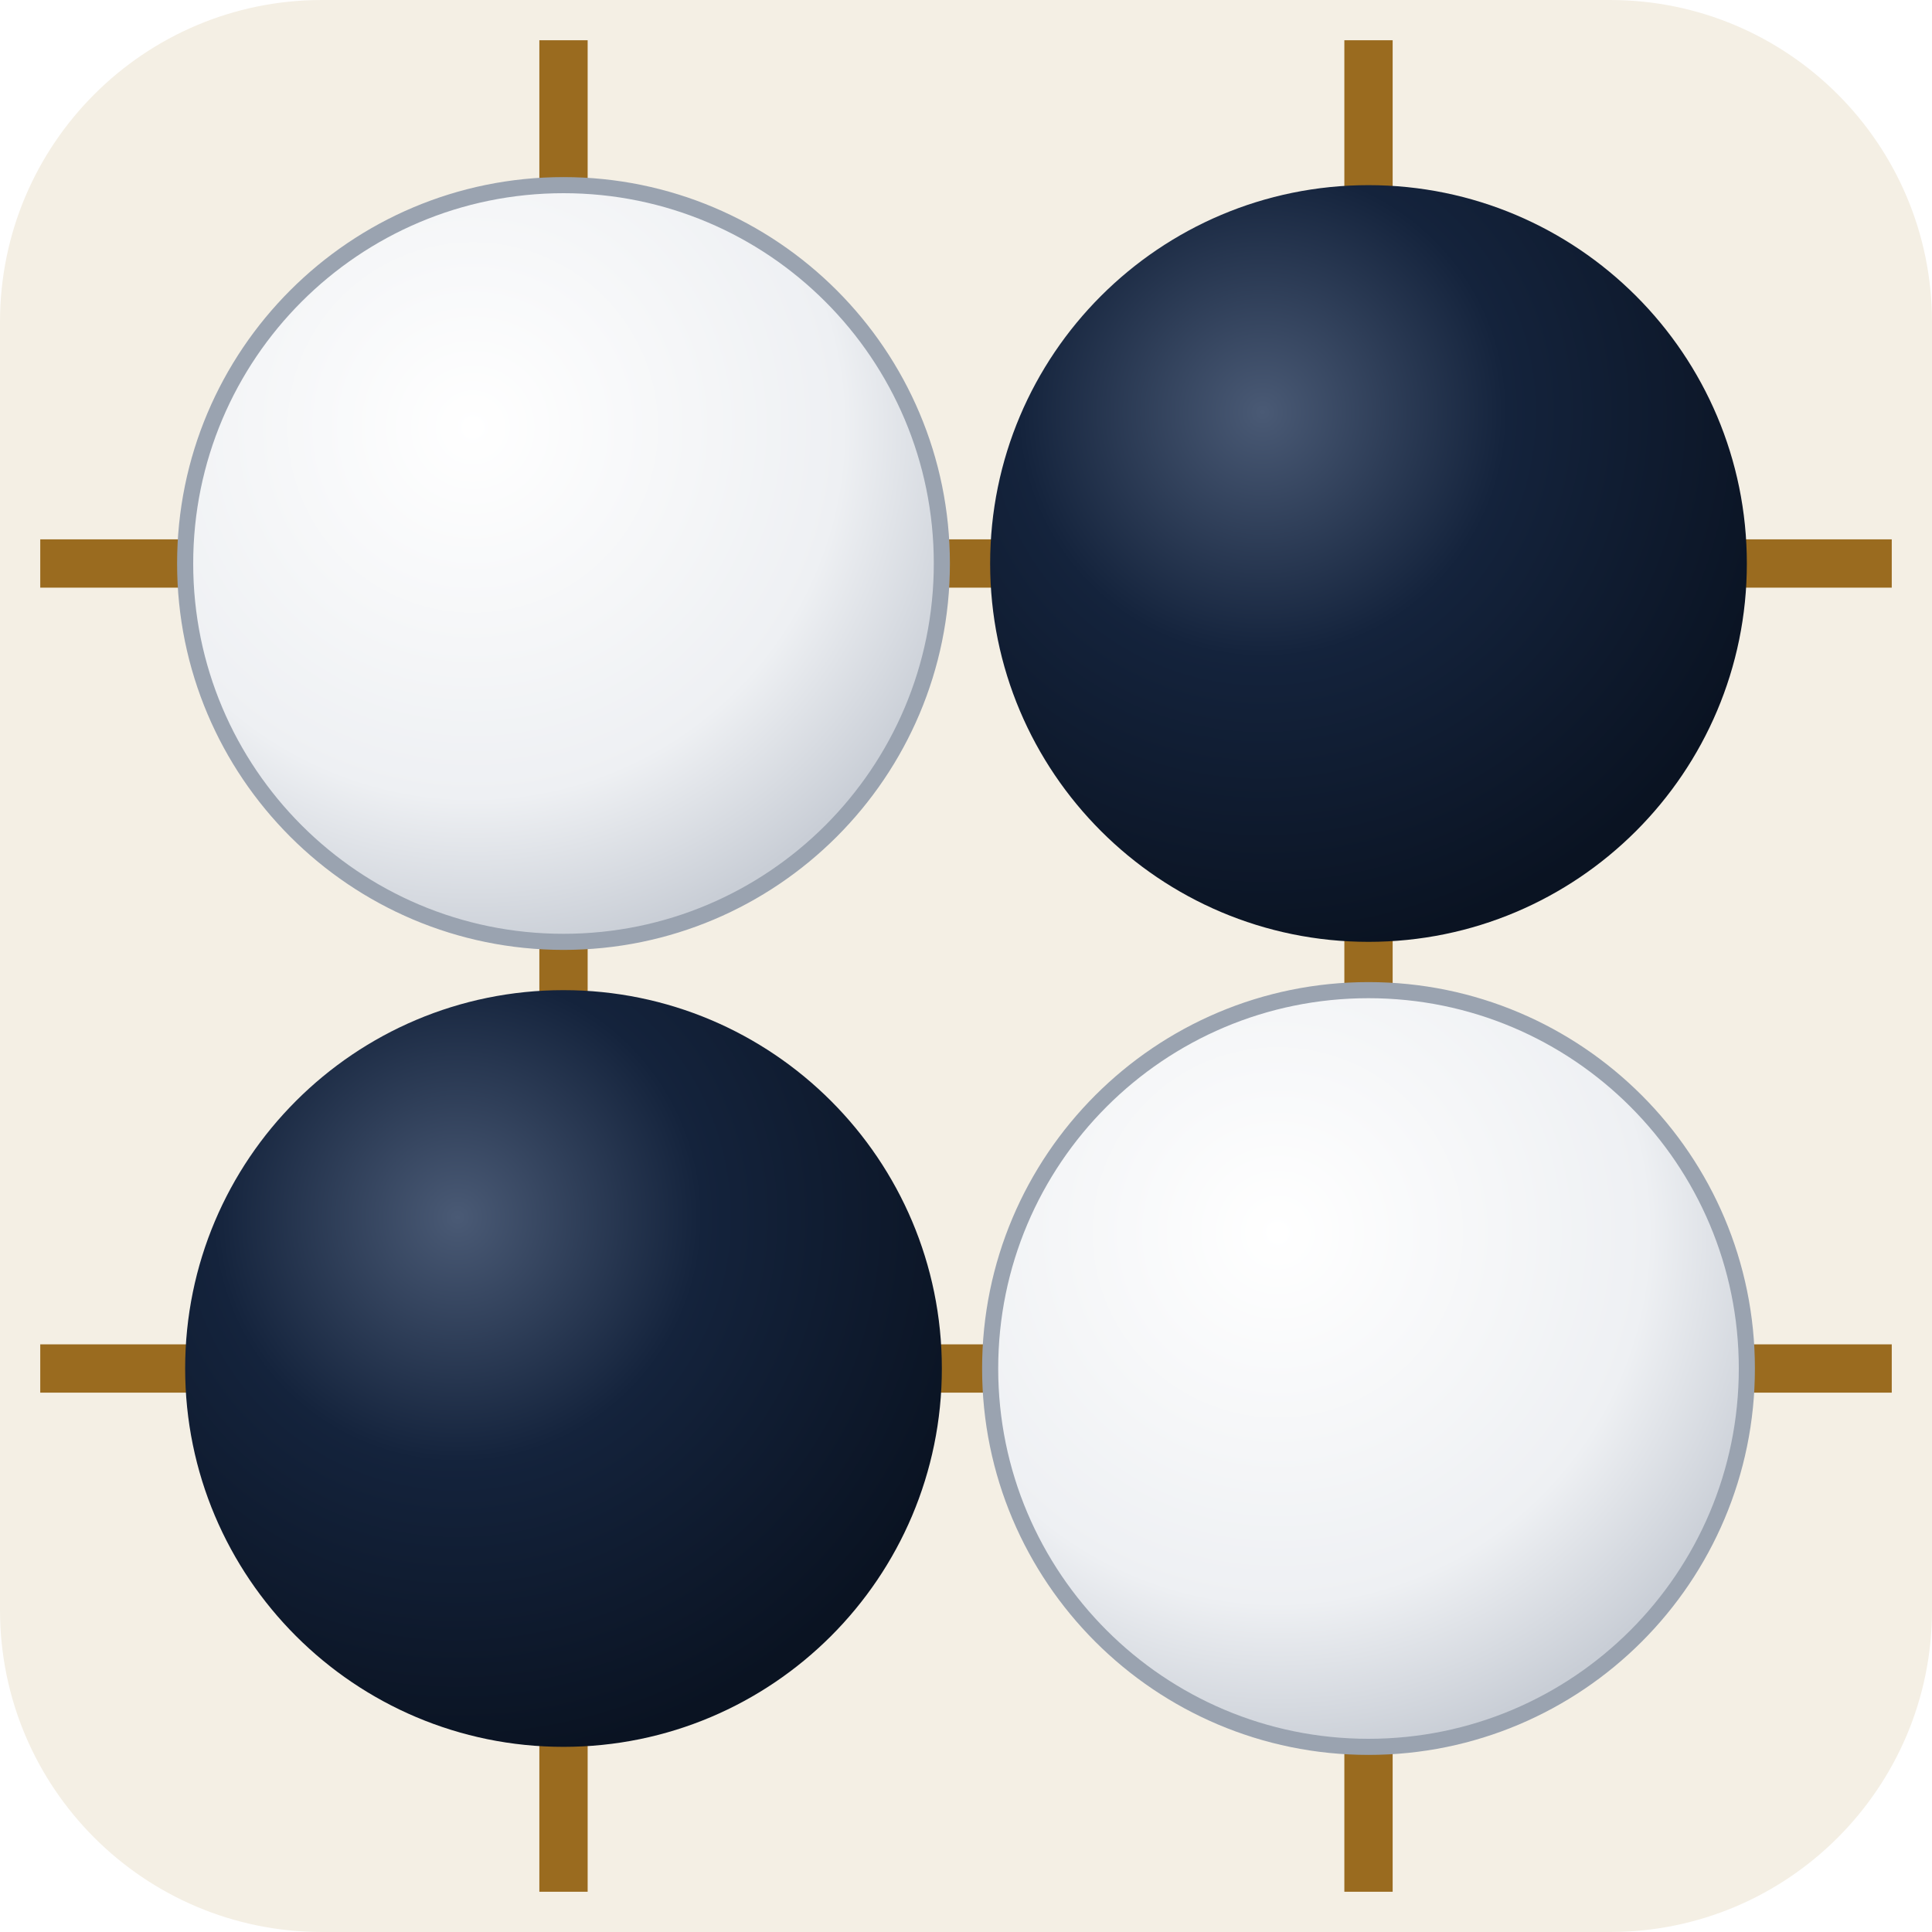
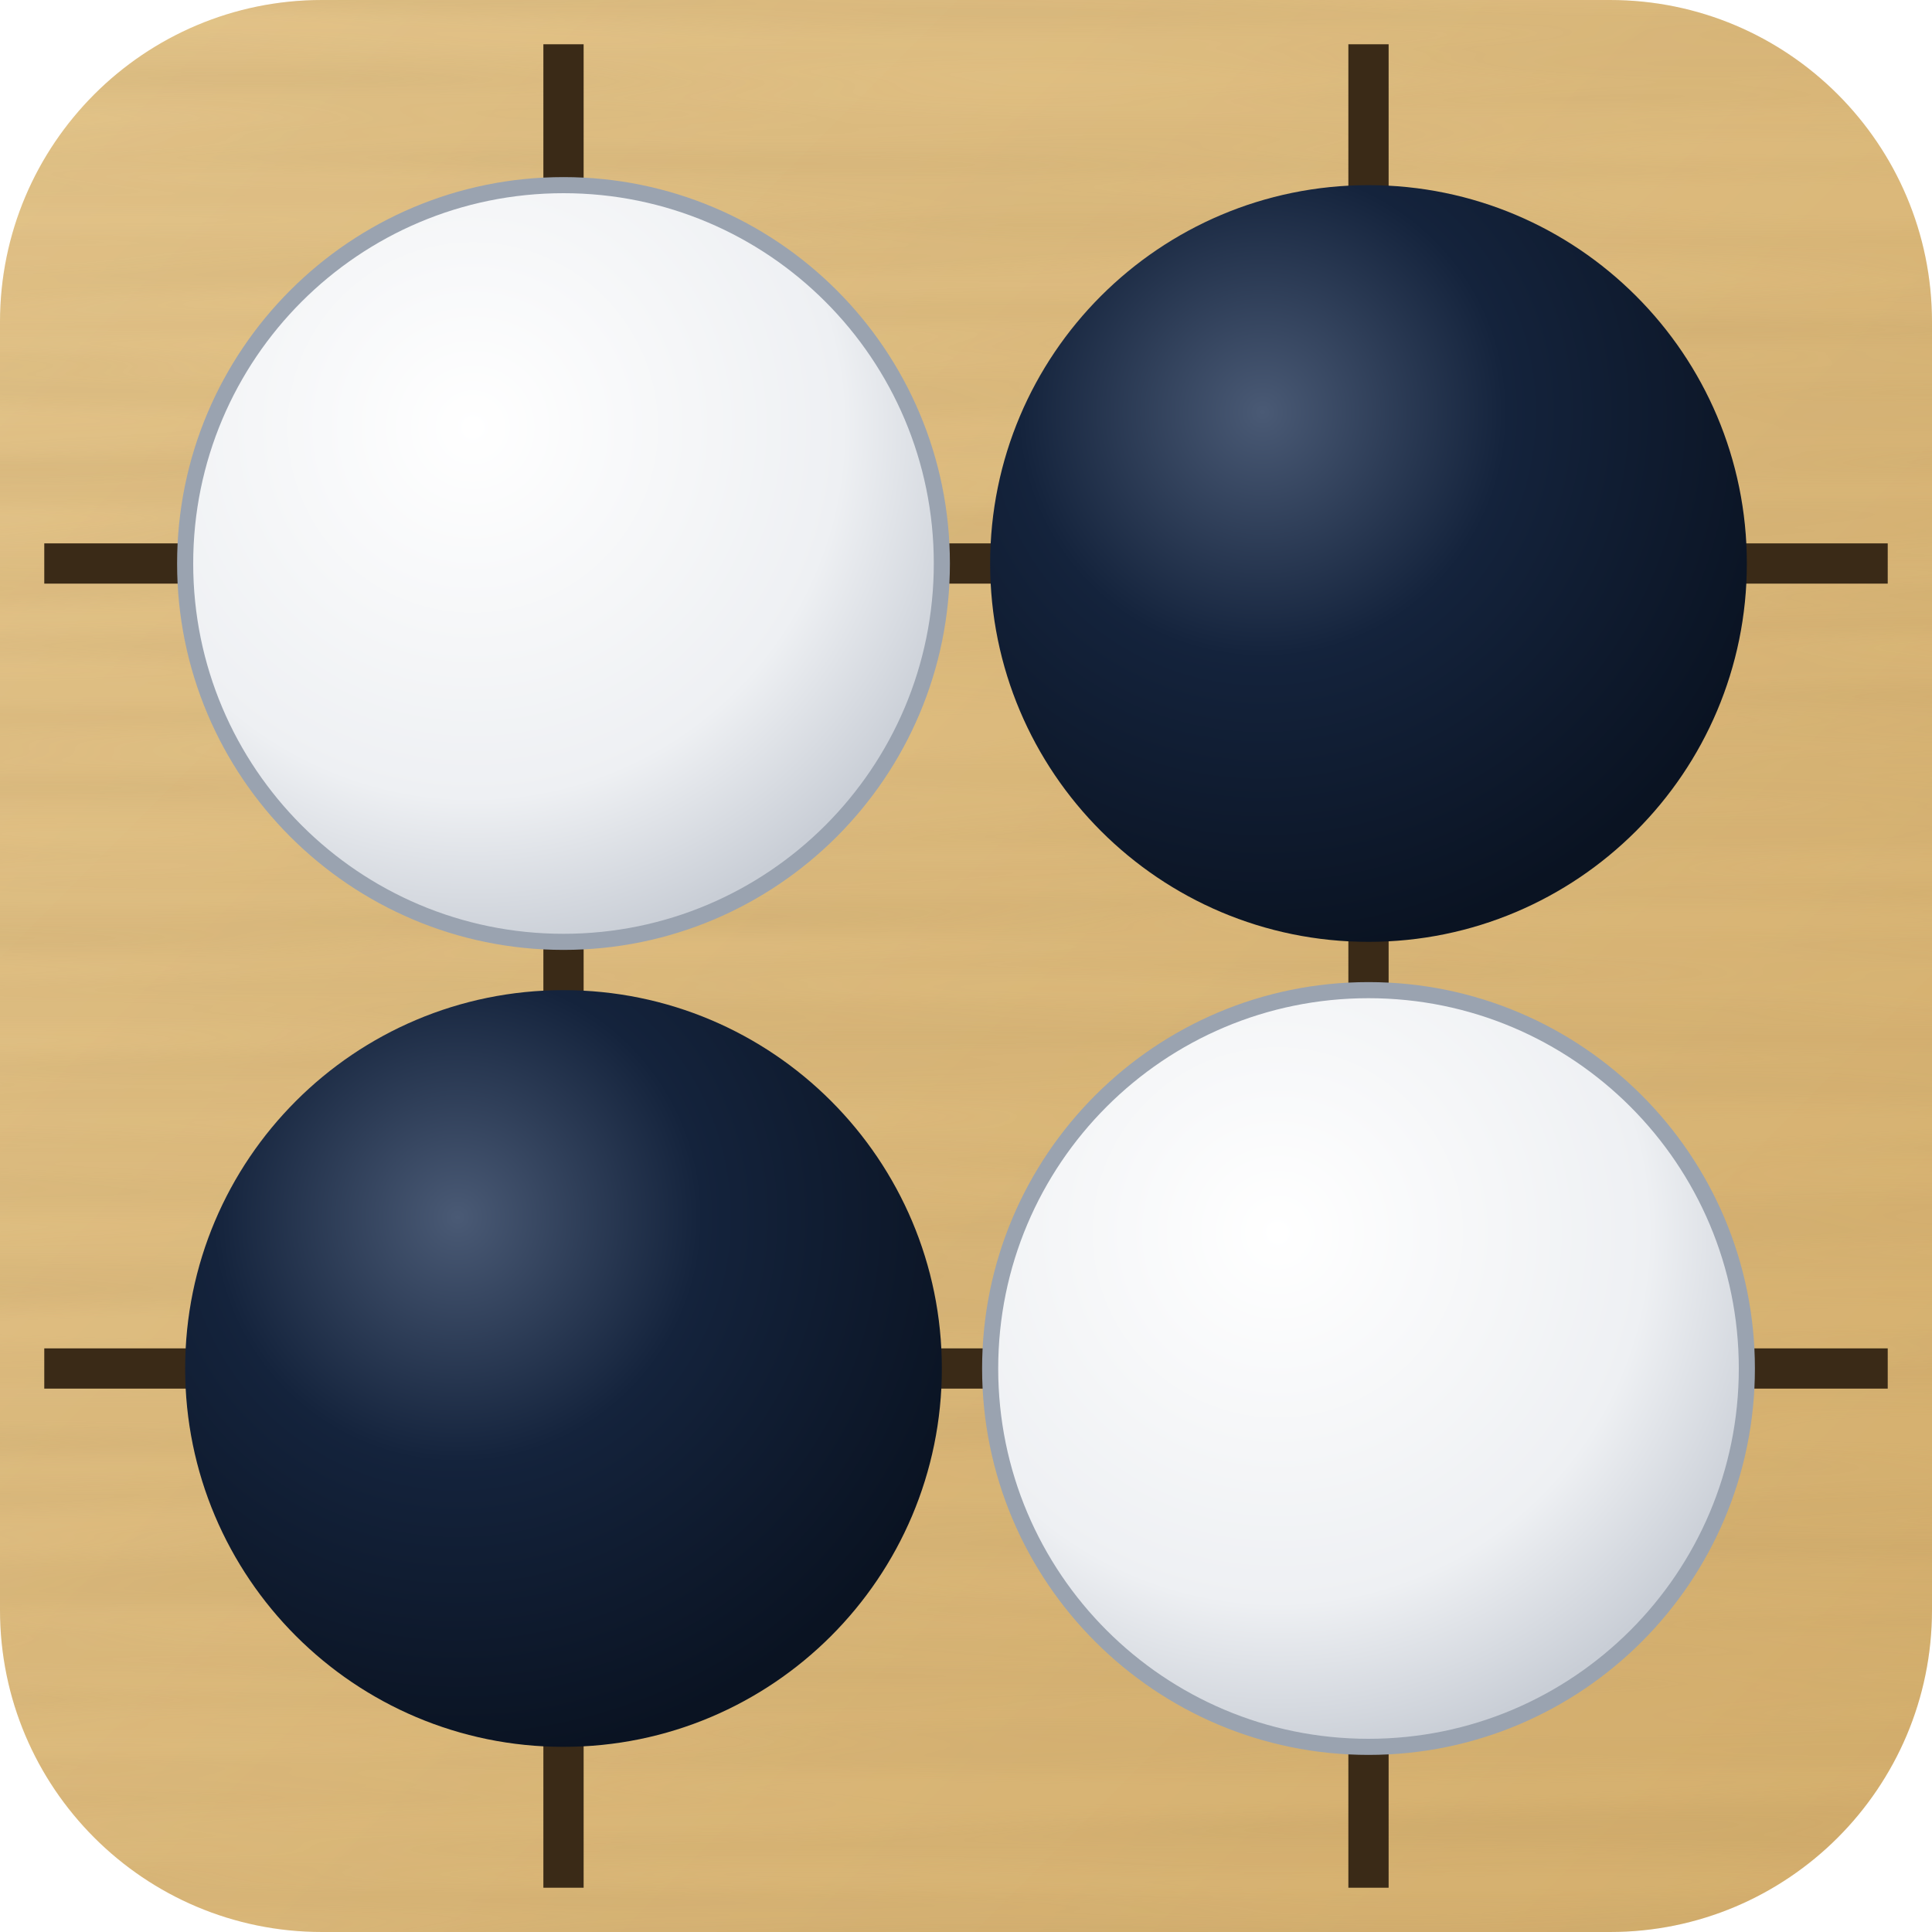
<svg xmlns="http://www.w3.org/2000/svg" viewBox="0 0 120 120" role="img" aria-label="Strategic Finance">
  <defs>
    <radialGradient id="w" cx="38%" cy="32%" r="70%">
      <stop offset="0" stop-color="#ffffff" />
      <stop offset=".7" stop-color="#eef0f3" />
      <stop offset="1" stop-color="#c9ced6" />
    </radialGradient>
    <radialGradient id="b" cx="36%" cy="30%" r="72%">
      <stop offset="0" stop-color="#4a5a75" />
      <stop offset=".45" stop-color="#14233c" />
      <stop offset="1" stop-color="#0a1322" />
    </radialGradient>
+     <linearGradient id="wood" x1="0" y1="0" x2="1" y2="1">
+       <stop offset="0" stop-color="#e3c48a" />
+       <stop offset="1" stop-color="#d4ae6c" />
+     </linearGradient>
+     <filter id="grain" x="0" y="0" width="100%" height="100%">
+       <feTurbulence type="fractalNoise" baseFrequency="0.012 0.32" numOctaves="2" seed="7" />
+       <feColorMatrix type="matrix" values="0 0 0 0 0.45  0 0 0 0 0.28  0 0 0 0 0.10  0 0 0 0.9 -0.25" />
+     </filter>
+     <clipPath id="tile">
+       <rect width="120" height="120" rx="20" />
+     </clipPath>
  </defs>
-   <rect x="0" y="0" width="120" height="120" rx="20" fill="#f4efe4" />
-   <g stroke="#9a6b1f" stroke-width="3" stroke-linecap="square">
+   <g clip-path="url(#tile)">
+     <rect width="120" height="120" fill="url(#wood)" />
+     <rect width="120" height="120" filter="url(#grain)" opacity=".35" />
+   </g>
+   <g stroke="#3a2a17" stroke-width="2.5" stroke-linecap="square">
    <line x1="35" y1="4" x2="35" y2="116" />
    <line x1="85" y1="4" x2="85" y2="116" />
    <line x1="4" y1="35" x2="116" y2="35" />
    <line x1="4" y1="85" x2="116" y2="85" />
  </g>
  <circle cx="35" cy="35" r="23.5" fill="url(#w)" stroke="#9aa3b0" stroke-width="1" />
  <circle cx="85" cy="35" r="23.5" fill="url(#b)" />
  <circle cx="35" cy="85" r="23.5" fill="url(#b)" />
  <circle cx="85" cy="85" r="23.5" fill="url(#w)" stroke="#9aa3b0" stroke-width="1" />
</svg>
